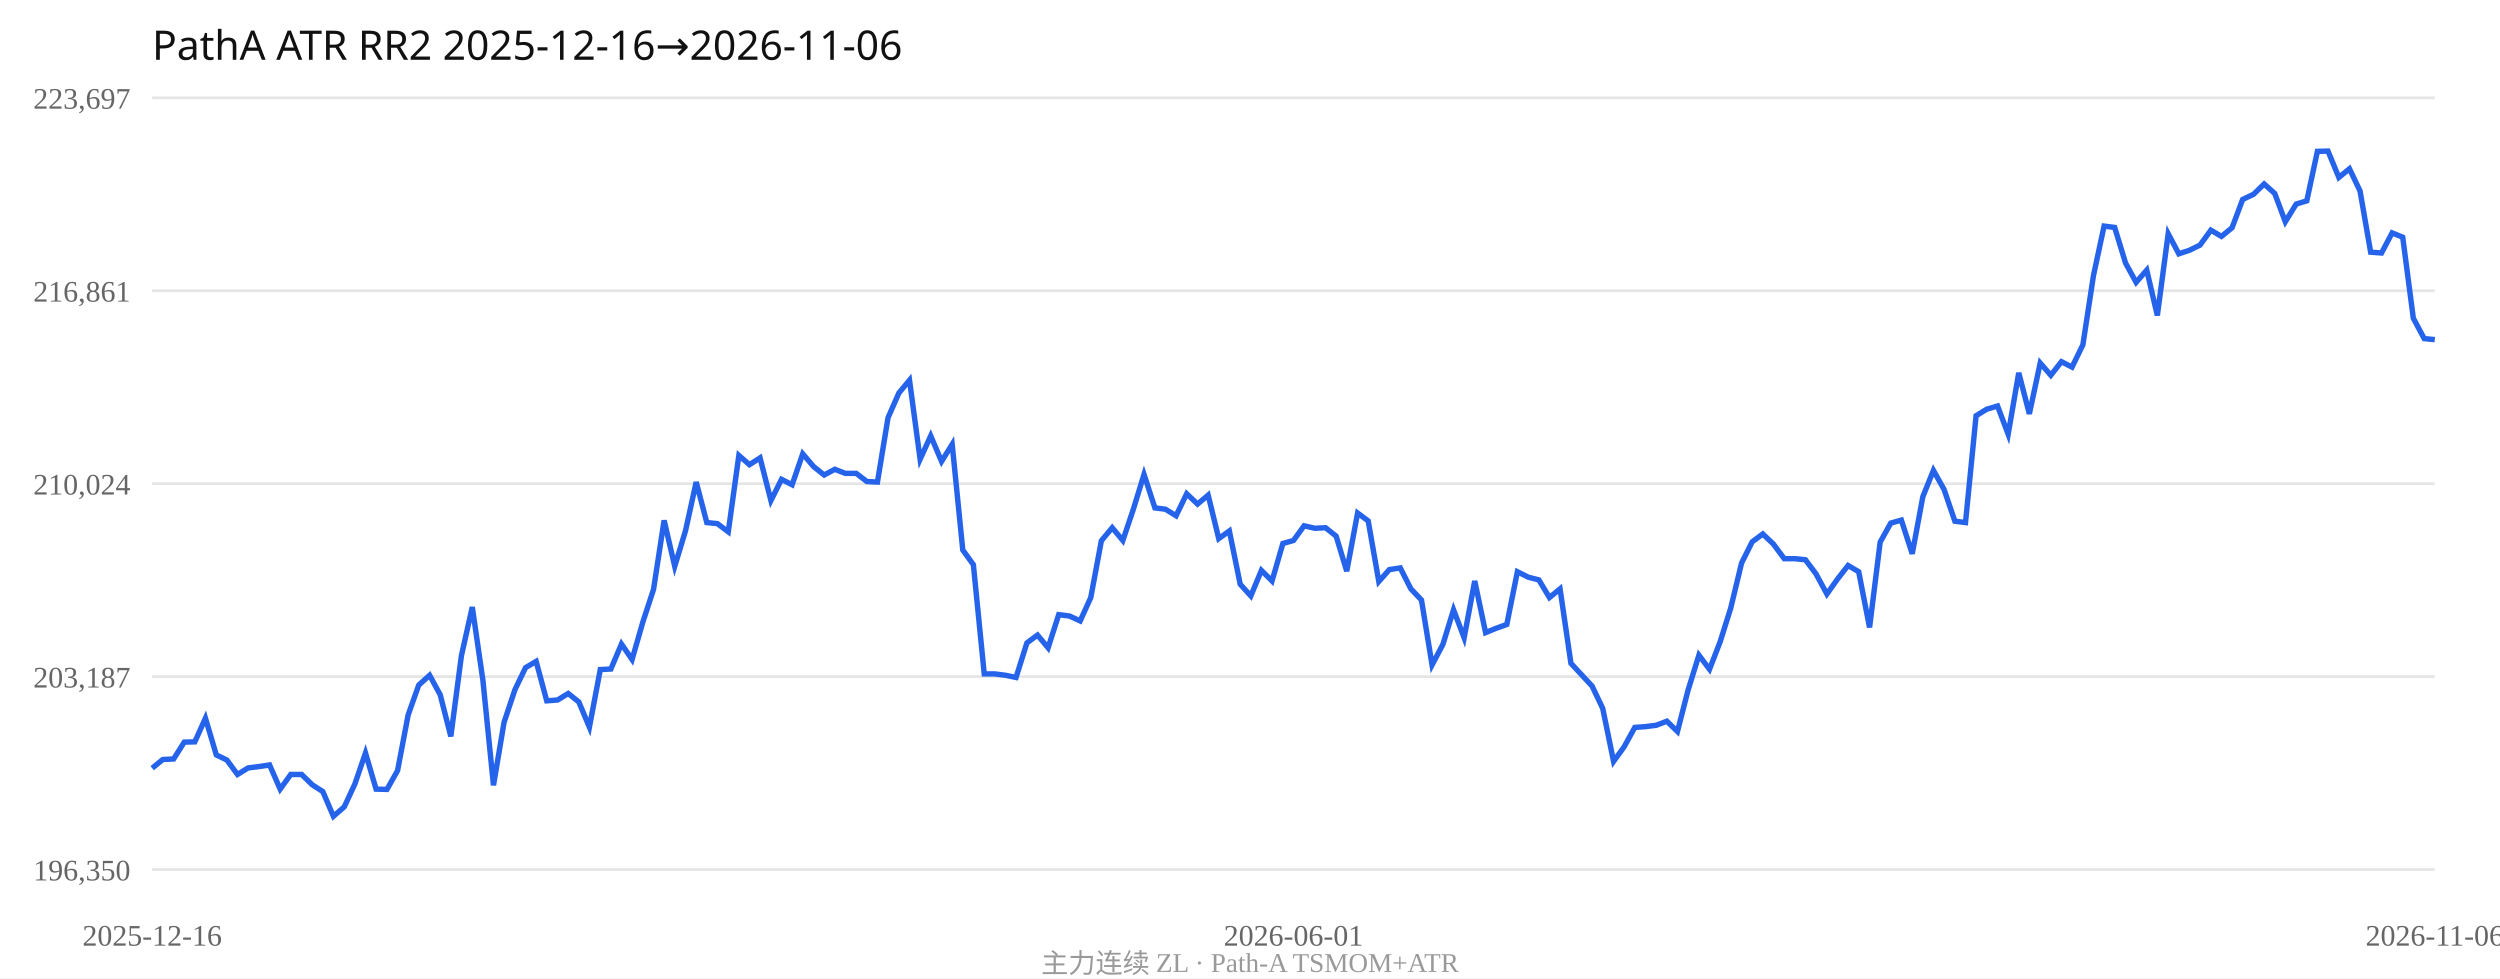
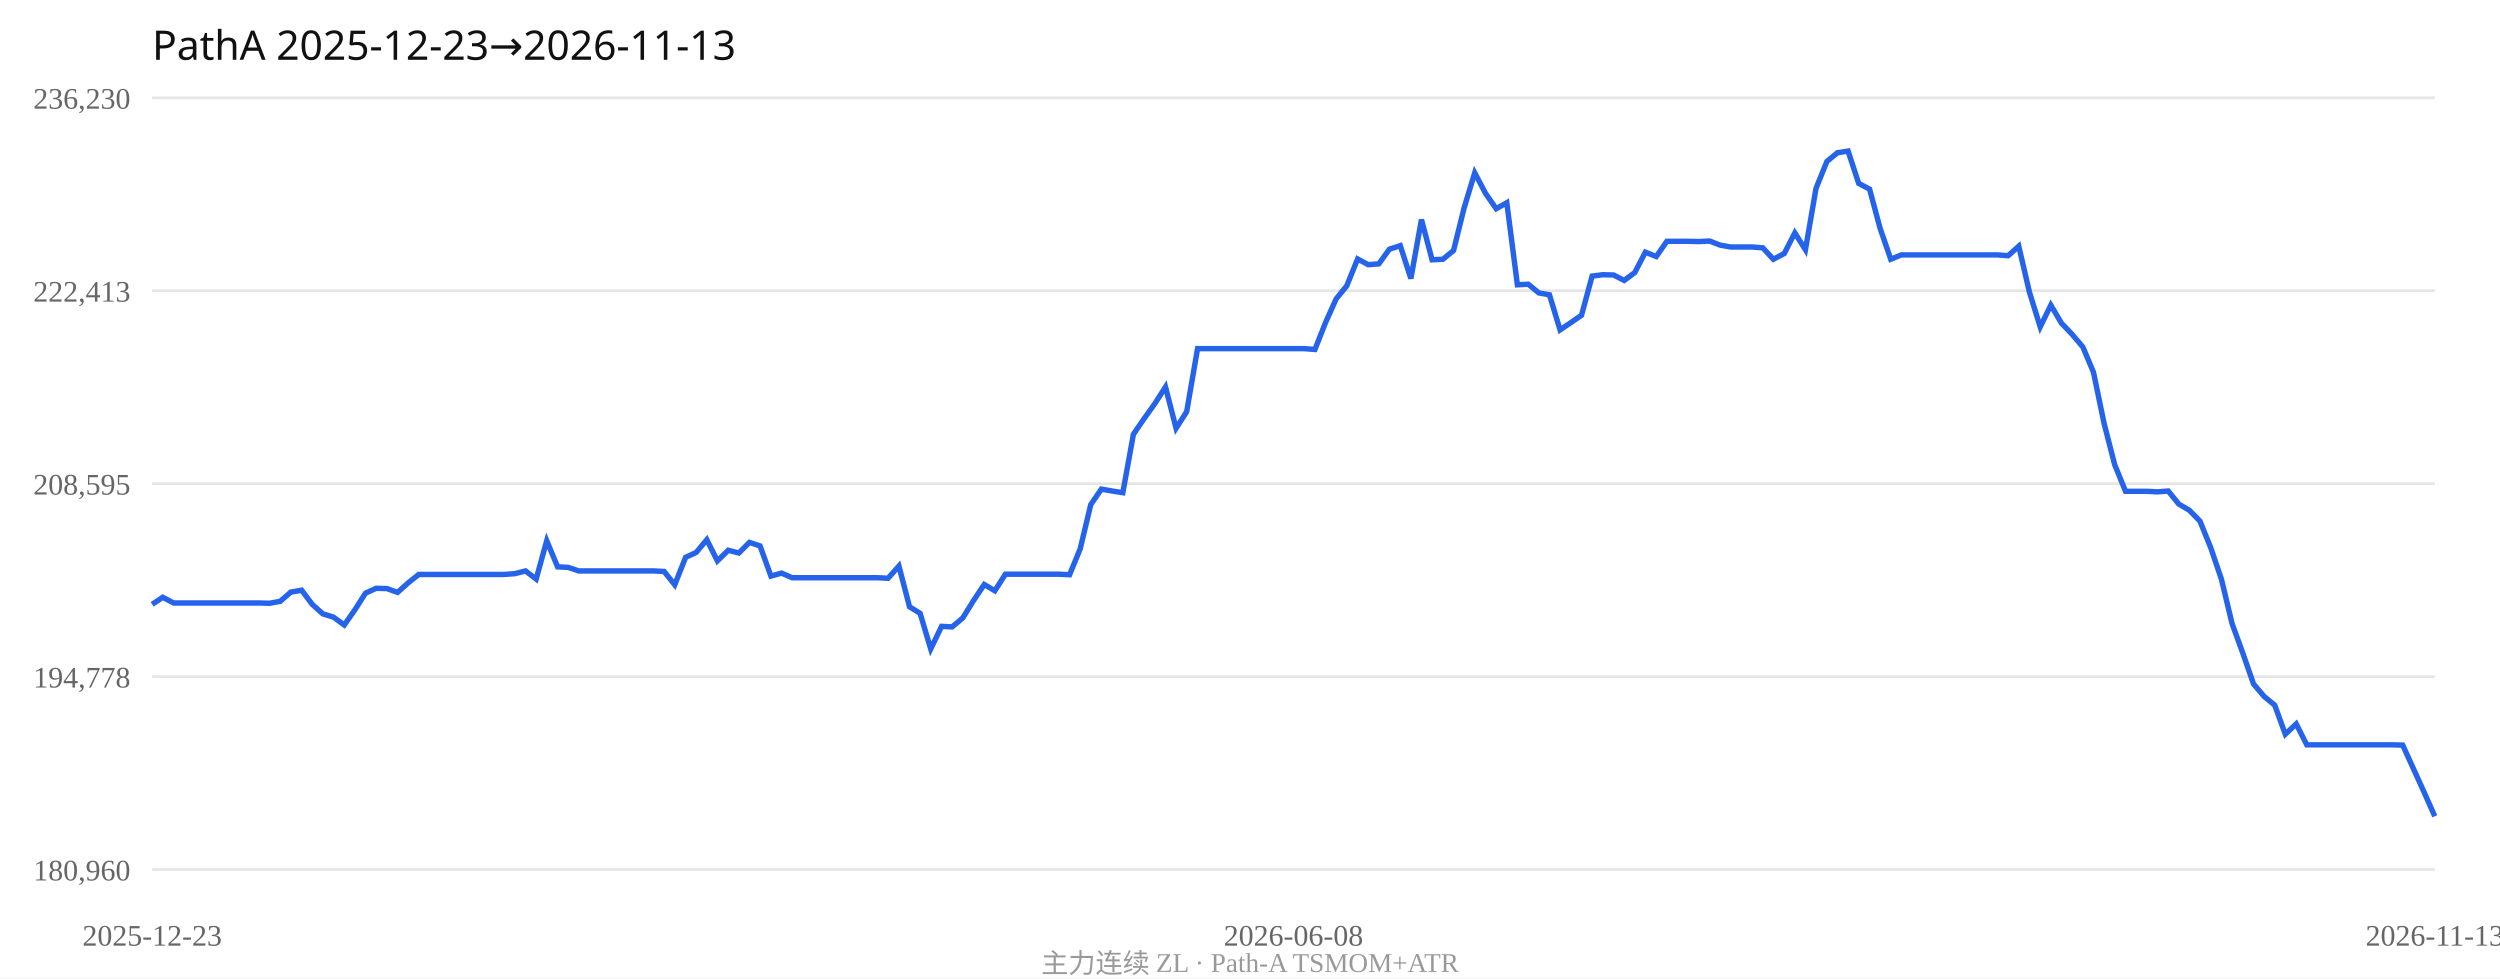
<svg xmlns="http://www.w3.org/2000/svg" width="920" height="360" viewBox="0 0 920 360">
  <rect width="100%" height="100%" fill="#fff" />
-   <text x="56" y="22" font-size="15" font-family="Segoe UI,sans-serif" fill="#111">PathA ATR RR2 2025-12-16→2026-11-06</text>
+   <text x="56" y="22" font-size="15" font-family="Segoe UI,sans-serif" fill="#111">PathA 2025-12-23→2026-11-13</text>
  <line x1="56" y1="36.0" x2="896" y2="36.0" stroke="#e5e5e5" />
-   <text x="48" y="40.0" text-anchor="end" font-size="11" fill="#666">223,697</text>
+   <text x="48" y="40.0" text-anchor="end" font-size="11" fill="#666">236,230</text>
  <line x1="56" y1="107.0" x2="896" y2="107.0" stroke="#e5e5e5" />
-   <text x="48" y="111.0" text-anchor="end" font-size="11" fill="#666">216,861</text>
+   <text x="48" y="111.0" text-anchor="end" font-size="11" fill="#666">222,413</text>
  <line x1="56" y1="178.0" x2="896" y2="178.0" stroke="#e5e5e5" />
-   <text x="48" y="182.0" text-anchor="end" font-size="11" fill="#666">210,024</text>
+   <text x="48" y="182.0" text-anchor="end" font-size="11" fill="#666">208,595</text>
  <line x1="56" y1="249.0" x2="896" y2="249.0" stroke="#e5e5e5" />
-   <text x="48" y="253.0" text-anchor="end" font-size="11" fill="#666">203,187</text>
+   <text x="48" y="253.0" text-anchor="end" font-size="11" fill="#666">194,778</text>
  <line x1="56" y1="320.0" x2="896" y2="320.0" stroke="#e5e5e5" />
-   <text x="48" y="324.0" text-anchor="end" font-size="11" fill="#666">196,350</text>
-   <polyline fill="none" stroke="#2563eb" stroke-width="2" points="56.0,282.7 59.9,279.5 63.9,279.3 67.8,273.1 71.7,273.0 75.6,264.3 79.6,277.8 83.5,279.7 87.4,285.0 91.3,282.6 95.3,282.1 99.2,281.5 103.1,290.4 107.0,285.0 111.0,285.0 114.9,288.8 118.8,291.3 122.7,300.4 126.7,296.9 130.6,288.5 134.5,277.1 138.4,290.4 142.4,290.5 146.3,283.6 150.2,263.1 154.1,252.1 158.1,248.5 162.0,255.7 165.9,271.0 169.8,241.3 173.8,223.4 177.7,250.3 181.6,289.0 185.5,265.8 189.5,253.8 193.4,245.7 197.3,243.4 201.2,257.9 205.2,257.6 209.1,255.2 213.0,258.3 216.9,267.6 220.9,246.4 224.8,246.2 228.7,237.0 232.6,242.7 236.6,228.8 240.5,216.9 244.4,191.5 248.3,208.4 252.3,195.2 256.2,177.4 260.1,192.3 264.0,192.7 268.0,195.7 271.9,167.6 275.8,171.0 279.7,168.5 283.7,184.2 287.6,176.4 291.5,178.4 295.4,167.0 299.4,171.7 303.3,174.8 307.2,172.7 311.1,174.2 315.1,174.2 319.0,177.2 322.9,177.4 326.8,153.7 330.8,144.6 334.7,139.9 338.6,169.0 342.5,160.4 346.5,169.8 350.4,163.5 354.3,202.4 358.2,207.8 362.2,248.0 366.1,248.0 370.0,248.5 373.9,249.3 377.9,236.6 381.8,233.7 385.7,238.4 389.6,226.2 393.6,226.7 397.5,228.5 401.4,219.9 405.3,199.0 409.3,194.2 413.2,198.9 417.1,187.3 421.0,174.6 425.0,186.9 428.9,187.4 432.8,189.8 436.7,181.7 440.7,185.5 444.6,182.2 448.5,198.2 452.4,195.4 456.4,215.0 460.3,219.3 464.2,209.9 468.1,213.8 472.1,200.0 476.0,198.9 479.9,193.5 483.9,194.4 487.8,194.2 491.7,197.3 495.6,210.2 499.6,188.8 503.5,191.7 507.4,214.0 511.3,209.6 515.3,209.0 519.2,216.7 523.1,220.8 527.0,244.7 531.0,237.1 534.9,224.4 538.8,234.7 542.7,213.8 546.7,232.8 550.6,231.2 554.5,229.8 558.4,210.4 562.4,212.4 566.3,213.4 570.2,219.9 574.1,216.7 578.1,244.1 582.0,248.3 585.9,252.5 589.8,260.7 593.8,280.2 597.7,274.8 601.6,267.7 605.5,267.4 609.5,266.9 613.4,265.4 617.3,269.2 621.2,254.0 625.2,241.1 629.1,246.3 633.0,236.2 636.9,223.8 640.9,207.2 644.8,199.4 648.7,196.5 652.6,200.2 656.6,205.6 660.5,205.6 664.4,206.0 668.3,211.2 672.3,218.6 676.2,213.1 680.1,208.1 684.0,210.4 688.0,230.9 691.9,199.5 695.8,192.5 699.7,191.4 703.7,203.8 707.6,182.8 711.5,173.1 715.4,180.1 719.4,191.8 723.3,192.3 727.2,153.0 731.1,150.6 735.1,149.4 739.0,159.8 742.9,137.2 746.8,152.3 750.8,133.6 754.7,138.1 758.6,133.1 762.5,135.1 766.5,126.9 770.4,101.4 774.3,83.2 778.2,83.7 782.2,96.8 786.1,103.9 790.0,99.4 793.9,116.1 797.9,86.0 801.8,93.4 805.7,92.1 809.6,90.2 813.6,84.7 817.5,87.0 821.4,83.8 825.3,73.4 829.3,71.5 833.2,67.7 837.1,71.2 841.0,81.6 845.0,75.1 848.9,73.9 852.8,55.7 856.7,55.6 860.7,65.3 864.6,62.1 868.5,70.3 872.4,92.8 876.4,93.1 880.3,85.7 884.2,87.3 888.1,117.1 892.1,124.6 896.0,125.0" />
-   <text x="56.0" y="348" text-anchor="middle" font-size="11" fill="#666">2025-12-16</text>
-   <text x="476.0" y="348" text-anchor="middle" font-size="11" fill="#666">2026-06-01</text>
-   <text x="896.0" y="348" text-anchor="middle" font-size="11" fill="#666">2026-11-06</text>
+   <text x="48" y="324.0" text-anchor="end" font-size="11" fill="#666">180,960</text>
+   <polyline fill="none" stroke="#2563eb" stroke-width="2" points="56.0,222.4 59.9,219.8 63.9,221.9 67.8,221.9 71.7,221.9 75.6,221.9 79.6,221.9 83.5,221.9 87.4,221.9 91.3,221.9 95.3,221.9 99.2,222.0 103.1,221.3 107.0,217.9 111.0,217.2 114.9,222.4 118.8,225.9 122.7,227.1 126.7,230.0 130.6,224.4 134.5,218.3 138.4,216.5 142.4,216.6 146.3,218.0 150.2,214.5 154.1,211.4 158.1,211.4 162.0,211.4 165.9,211.4 169.8,211.4 173.8,211.4 177.7,211.4 181.6,211.4 185.5,211.4 189.5,211.1 193.4,210.1 197.3,213.1 201.2,199.0 205.2,208.6 209.1,208.8 213.0,210.1 216.9,210.1 220.9,210.1 224.8,210.1 228.7,210.1 232.6,210.1 236.6,210.1 240.5,210.1 244.4,210.3 248.3,215.2 252.3,205.1 256.2,203.3 260.1,198.6 264.0,206.4 268.0,202.5 271.9,203.5 275.8,199.6 279.7,200.9 283.7,212.0 287.6,210.9 291.5,212.6 295.4,212.6 299.4,212.6 303.3,212.6 307.2,212.6 311.1,212.6 315.1,212.6 319.0,212.6 322.9,212.6 326.8,212.8 330.8,208.3 334.7,223.3 338.6,225.7 342.5,238.8 346.5,230.5 350.4,230.7 354.3,227.4 358.2,221.1 362.2,215.1 366.1,217.4 370.0,211.3 373.9,211.3 377.9,211.3 381.8,211.3 385.7,211.3 389.6,211.3 393.6,211.5 397.5,202.0 401.4,185.7 405.3,180.0 409.3,180.7 413.2,181.3 417.1,159.8 421.0,154.1 425.0,148.5 428.9,142.4 432.8,157.6 436.7,151.5 440.7,128.3 444.6,128.3 448.5,128.3 452.4,128.3 456.4,128.3 460.3,128.3 464.2,128.3 468.1,128.3 472.1,128.3 476.0,128.3 479.9,128.3 483.9,128.6 487.8,118.7 491.7,110.0 495.6,105.2 499.6,95.3 503.5,97.4 507.4,97.1 511.3,91.7 515.3,90.4 519.2,102.5 523.1,80.8 527.0,95.6 531.0,95.4 534.9,92.2 538.8,76.5 542.7,63.6 546.7,71.2 550.6,76.8 554.5,74.6 558.4,104.8 562.4,104.6 566.3,107.8 570.2,108.5 574.1,121.4 578.1,118.7 582.0,116.0 585.9,101.6 589.8,101.1 593.8,101.2 597.7,103.2 601.6,100.3 605.5,92.8 609.5,94.4 613.4,88.8 617.3,88.8 621.2,88.8 625.2,88.9 629.1,88.7 633.0,90.2 636.9,90.9 640.9,90.9 644.8,90.9 648.7,91.2 652.6,95.4 656.6,93.3 660.5,85.7 664.4,91.9 668.3,69.3 672.3,59.4 676.2,56.2 680.1,55.6 684.0,67.5 688.0,69.6 691.9,84.1 695.8,95.4 699.7,93.8 703.7,93.8 707.6,93.8 711.5,93.8 715.4,93.8 719.4,93.8 723.3,93.8 727.2,93.8 731.1,93.8 735.1,93.8 739.0,94.1 742.9,90.6 746.8,107.4 750.8,120.3 754.7,112.3 758.6,118.9 762.5,123.0 766.5,127.7 770.4,137.0 774.3,155.8 778.2,171.0 782.2,180.8 786.1,180.8 790.0,180.8 793.9,181.0 797.9,180.7 801.8,185.5 805.7,187.8 809.6,191.8 813.6,201.7 817.5,213.2 821.4,229.5 825.3,240.2 829.3,251.7 833.2,256.3 837.1,259.5 841.0,270.2 845.0,266.4 848.9,274.1 852.8,274.1 856.7,274.1 860.7,274.1 864.6,274.1 868.5,274.1 872.4,274.1 876.4,274.1 880.3,274.1 884.2,274.2 888.1,282.8 892.1,291.6 896.0,300.4" />
+   <text x="56.0" y="348" text-anchor="middle" font-size="11" fill="#666">2025-12-23</text>
+   <text x="476.0" y="348" text-anchor="middle" font-size="11" fill="#666">2026-06-08</text>
+   <text x="896.0" y="348" text-anchor="middle" font-size="11" fill="#666">2026-11-13</text>
  <text x="460.0" y="358" text-anchor="middle" font-size="10" fill="#999">主力连续 ZL · Path-A TSMOM+ATR</text>
</svg>
